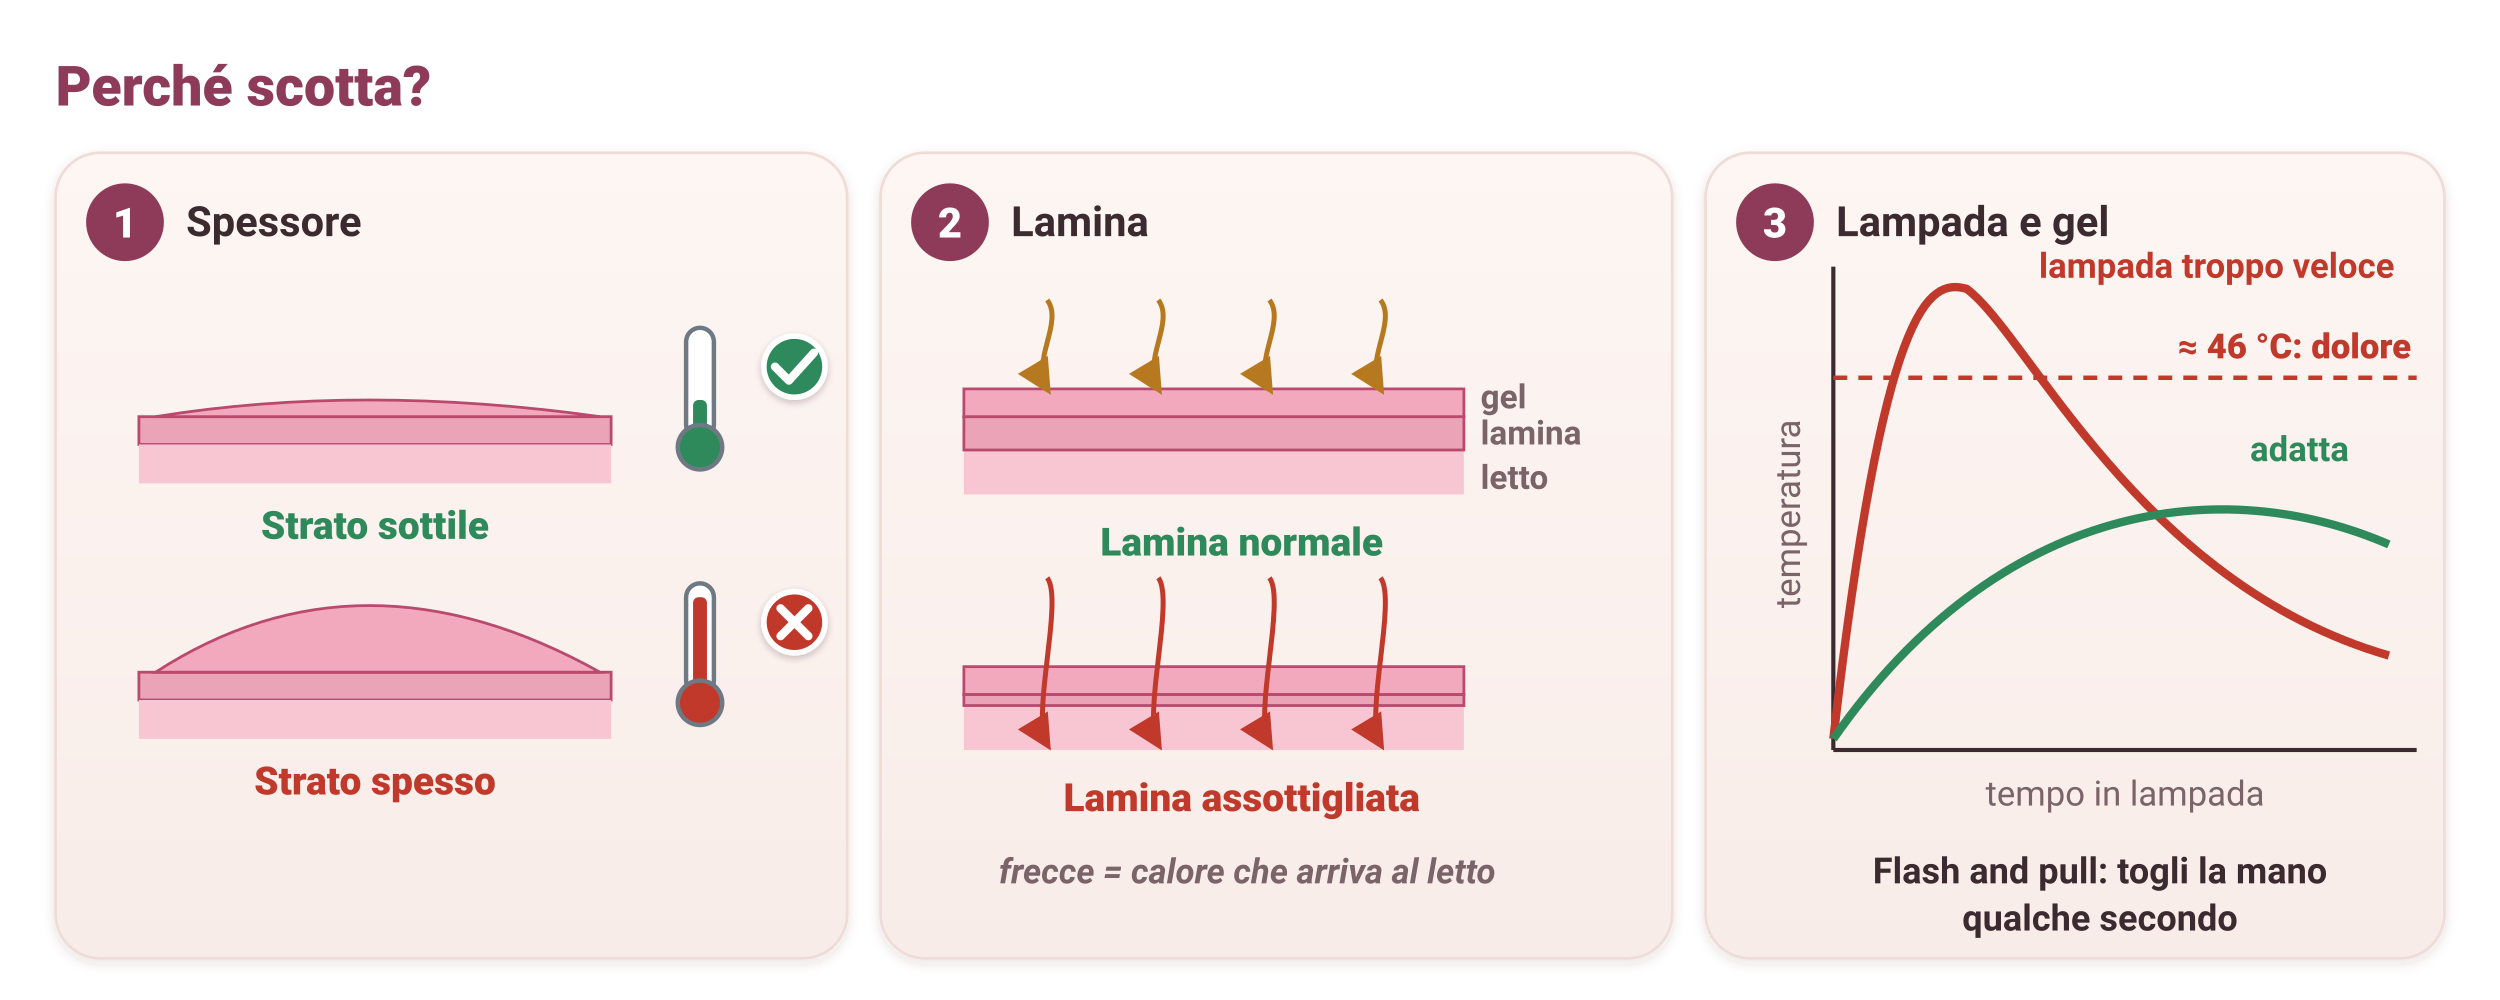
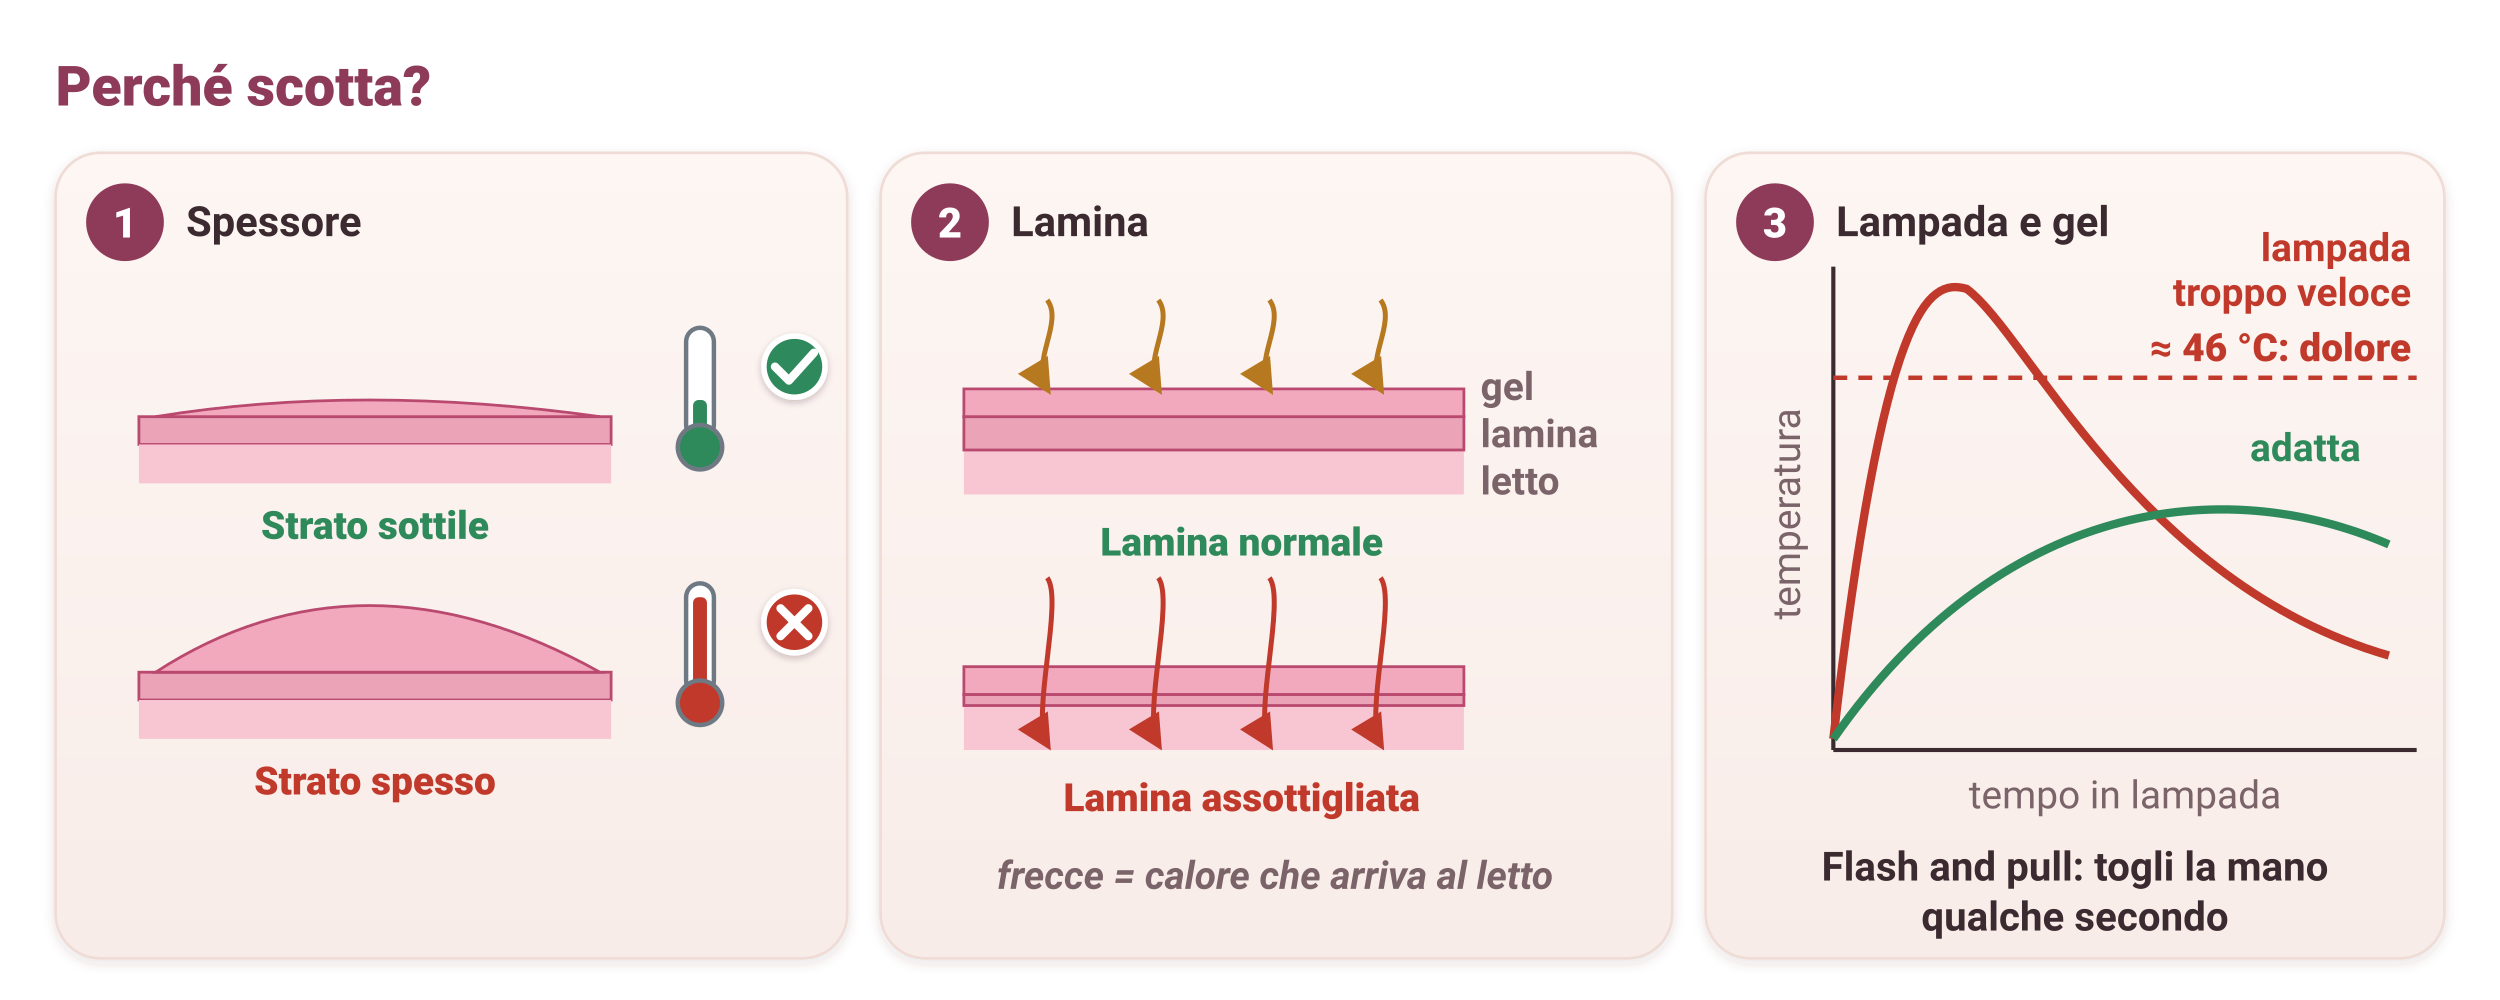
<svg xmlns="http://www.w3.org/2000/svg" viewBox="0 0 900 360" width="900" height="360" font-family="system-ui, -apple-system, 'Segoe UI', Roboto, Arial, sans-serif" role="img">
  <rect width="100%" height="100%" fill="#ffffff" />
  <defs>
    <linearGradient id="nxPanel" x1="0" y1="0" x2="0" y2="1">
      <stop offset="0" stop-color="#fdf6f3" />
      <stop offset="1" stop-color="#f8ece8" />
    </linearGradient>
    <filter id="nxSh" x="-5%" y="-5%" width="110%" height="115%">
      <feDropShadow dx="0" dy="1.5" stdDeviation="2.2" flood-color="#5a2a3a" flood-opacity=".13" />
    </filter>
    <filter id="nxShS" x="-20%" y="-20%" width="140%" height="150%">
      <feDropShadow dx="0" dy="1" stdDeviation="1.2" flood-color="#3b2a30" flood-opacity=".25" />
    </filter>
  </defs>
  <defs>
    <marker id="ar" viewBox="0 0 10 10" refX="8" refY="5" markerWidth="7" markerHeight="7" orient="auto-start-reverse">
      <path d="M0,0 L10,5 L0,10 z" fill="#8e3b5a" />
    </marker>
    <marker id="arw" viewBox="0 0 10 10" refX="8" refY="5" markerWidth="7" markerHeight="7" orient="auto-start-reverse">
      <path d="M0,0 L10,5 L0,10 z" fill="#7a6369" />
    </marker>
    <marker id="ag" viewBox="0 0 10 10" refX="8" refY="5" markerWidth="7" markerHeight="7" orient="auto-start-reverse">
      <path d="M0,0 L10,5 L0,10 z" fill="#555555" />
    </marker>
    <marker id="are" viewBox="0 0 10 10" refX="8" refY="5" markerWidth="7" markerHeight="7" orient="auto-start-reverse">
      <path d="M0,0 L10,5 L0,10 z" fill="#c0392b" />
    </marker>
    <marker id="aro" viewBox="0 0 10 10" refX="8" refY="5" markerWidth="7" markerHeight="7" orient="auto-start-reverse">
      <path d="M0,0 L10,5 L0,10 z" fill="#2f8a5b" />
    </marker>
    <marker id="arwn" viewBox="0 0 10 10" refX="8" refY="5" markerWidth="7" markerHeight="7" orient="auto-start-reverse">
      <path d="M0,0 L10,5 L0,10 z" fill="#b7791f" />
    </marker>
    <marker id="arv" viewBox="0 0 10 10" refX="8" refY="5" markerWidth="7" markerHeight="7" orient="auto-start-reverse">
      <path d="M0,0 L10,5 L0,10 z" fill="#9a6be0" />
    </marker>
    <filter id="cSh" x="-10%" y="-10%" width="120%" height="130%">
      <feDropShadow dx="0" dy="2" stdDeviation="2.5" flood-color="#5a2a3a" flood-opacity=".12" />
    </filter>
  </defs>
  <text x="20.0" y="38.0" font-size="20" text-anchor="start" font-weight="800" fill="#8e3b5a">Perché scotta?</text>
  <defs>
    <clipPath id="k115">
      <rect x="20" y="55" width="285" height="290" rx="16" />
    </clipPath>
  </defs>
  <rect x="20" y="55" width="285" height="290" rx="16" fill="url(#nxPanel)" stroke="#efdcd6" stroke-width="1" filter="url(#nxSh)" />
  <g clip-path="url(#k115)">
    <rect x="50" y="150" width="170" height="10" fill="#eaa3b7" stroke="#b9496f" />
    <rect x="50" y="160" width="170" height="14" fill="#f7c6d2" />
    <path d="M56,150 Q130,138 216,150 L56,150 Z" fill="#f3a9bd" stroke="#b9496f" />
    <g transform="translate(252.0,144.0) scale(1.000)">
      <rect x="-5" y="-26" width="10" height="40" rx="5" fill="#fff" stroke="#6f7983" stroke-width="1.6" />
      <rect x="-2.5" y="0.0" width="5" height="12.0" rx="2" fill="#2f8a5b" />
      <circle cx="0" cy="17" r="8" fill="#2f8a5b" stroke="#6f7983" stroke-width="1.6" />
    </g>
    <circle cx="286.0" cy="132.0" r="11" fill="#2f8a5b" stroke="#fff" stroke-width="2" filter="url(#nxShS)" />
    <path d="M279.0,132.0 l5,5 l9,-10" stroke="#fff" stroke-width="3" fill="none" stroke-linecap="round" stroke-linejoin="round" />
    <text x="135.0" y="194.0" font-size="14" text-anchor="middle" font-weight="800" fill="#2f8a5b">Strato sottile</text>
    <rect x="50" y="242" width="170" height="10" fill="#eaa3b7" stroke="#b9496f" />
    <rect x="50" y="252" width="170" height="14" fill="#f7c6d2" />
    <path d="M56,242 Q130,194 216,242 L56,242 Z" fill="#f3a9bd" stroke="#b9496f" />
    <g transform="translate(252.0,236.0) scale(1.000)">
      <rect x="-5" y="-26" width="10" height="40" rx="5" fill="#fff" stroke="#6f7983" stroke-width="1.6" />
      <rect x="-2.5" y="-21.0" width="5" height="33.0" rx="2" fill="#c0392b" />
      <circle cx="0" cy="17" r="8" fill="#c0392b" stroke="#6f7983" stroke-width="1.6" />
    </g>
    <circle cx="286.0" cy="224.0" r="11" fill="#c0392b" stroke="#fff" stroke-width="2" filter="url(#nxShS)" />
    <path d="M281.0,219.0 l10,10 M291.0,219.0 l-10,10" stroke="#fff" stroke-width="3" stroke-linecap="round" />
    <text x="135.0" y="286.0" font-size="14" text-anchor="middle" font-weight="800" fill="#c0392b">Strato spesso</text>
  </g>
  <circle cx="45.0" cy="80.0" r="14" fill="#8e3b5a" />
  <text x="45.0" y="85.5" font-size="15" text-anchor="middle" font-weight="800" fill="#fff">1</text>
  <text x="67.0" y="85.0" font-size="15" text-anchor="start" font-weight="700" fill="#3b2a30">Spessore</text>
  <defs>
    <clipPath id="k116">
      <rect x="317" y="55" width="285" height="290" rx="16" />
    </clipPath>
  </defs>
  <rect x="317" y="55" width="285" height="290" rx="16" fill="url(#nxPanel)" stroke="#efdcd6" stroke-width="1" filter="url(#nxSh)" />
  <g clip-path="url(#k116)">
    <rect x="347" y="162" width="180" height="16" fill="#f7c6d2" />
    <rect x="347" y="150" width="180" height="12" fill="#eaa3b7" stroke="#b9496f" />
    <rect x="347" y="140" width="180" height="10" fill="#f3a9bd" stroke="#b9496f" />
-     <text x="533.0" y="147.0" font-size="12" text-anchor="start" font-weight="600" fill="#7a6369">gel</text>
-     <text x="533.0" y="160.0" font-size="12" text-anchor="start" font-weight="600" fill="#7a6369">lamina</text>
-     <text x="533.0" y="176.0" font-size="12" text-anchor="start" font-weight="600" fill="#7a6369">letto</text>
+     <text x="533.0" y="144.0" font-size="14" text-anchor="start" font-weight="600" fill="#7a6369">gel</text>
+     <text x="533.0" y="161.0" font-size="14" text-anchor="start" font-weight="600" fill="#7a6369">lamina</text>
+     <text x="533.0" y="178.0" font-size="14" text-anchor="start" font-weight="600" fill="#7a6369">letto</text>
    <path d="M377,108 C383,116 371,130 377,140" fill="none" stroke="#b7791f" stroke-width="1.8" marker-end="url(#arwn)" />
    <path d="M417,108 C423,116 411,130 417,140" fill="none" stroke="#b7791f" stroke-width="1.8" marker-end="url(#arwn)" />
    <path d="M457,108 C463,116 451,130 457,140" fill="none" stroke="#b7791f" stroke-width="1.8" marker-end="url(#arwn)" />
    <path d="M497,108 C503,116 491,130 497,140" fill="none" stroke="#b7791f" stroke-width="1.8" marker-end="url(#arwn)" />
    <text x="447.0" y="200.0" font-size="14" text-anchor="middle" font-weight="800" fill="#2f8a5b">Lamina normale</text>
    <rect x="347" y="254" width="180" height="16" fill="#f7c6d2" />
    <rect x="347" y="250" width="180" height="4" fill="#eaa3b7" stroke="#b9496f" />
    <rect x="347" y="240" width="180" height="10" fill="#f3a9bd" stroke="#b9496f" />
    <path d="M377,208 C383,216 371,258 377,268" fill="none" stroke="#c0392b" stroke-width="1.8" marker-end="url(#are)" />
    <path d="M417,208 C423,216 411,258 417,268" fill="none" stroke="#c0392b" stroke-width="1.8" marker-end="url(#are)" />
    <path d="M457,208 C463,216 451,258 457,268" fill="none" stroke="#c0392b" stroke-width="1.8" marker-end="url(#are)" />
    <path d="M497,208 C503,216 491,258 497,268" fill="none" stroke="#c0392b" stroke-width="1.8" marker-end="url(#are)" />
    <text x="447.0" y="292.0" font-size="14" text-anchor="middle" font-weight="800" fill="#c0392b">Lamina assottigliata</text>
-     <text x="449.0" y="318.0" font-size="12.5" text-anchor="middle" font-weight="600" fill="#7a6369" font-style="italic">frecce = calore che arriva al letto</text>
+     <text x="459.0" y="320.0" font-size="14" text-anchor="middle" font-weight="600" fill="#7a6369" font-style="italic">frecce = calore che arriva al letto</text>
  </g>
  <circle cx="342.0" cy="80.0" r="14" fill="#8e3b5a" />
  <text x="342.0" y="85.5" font-size="15" text-anchor="middle" font-weight="800" fill="#fff">2</text>
  <text x="364.0" y="85.0" font-size="15" text-anchor="start" font-weight="700" fill="#3b2a30">Lamina</text>
  <defs>
    <clipPath id="k117">
      <rect x="614" y="55" width="266" height="290" rx="16" />
    </clipPath>
  </defs>
  <rect x="614" y="55" width="266" height="290" rx="16" fill="url(#nxPanel)" stroke="#efdcd6" stroke-width="1" filter="url(#nxSh)" />
  <g clip-path="url(#k117)">
    <line x1="660" y1="270" x2="870" y2="270" stroke="#3b2a30" stroke-width="1.5" />
    <line x1="660" y1="270" x2="660" y2="96" stroke="#3b2a30" stroke-width="1.5" />
-     <text x="765.0" y="290.0" font-size="12.5" text-anchor="middle" font-weight="400" fill="#7a6369">tempo in lampada</text>
-     <text x="648" y="185" font-size="12.5" fill="#7a6369" transform="rotate(-90 648 185)" text-anchor="middle">temperatura</text>
+     <text x="765.0" y="291.0" font-size="14" text-anchor="middle" font-weight="400" fill="#7a6369">tempo in lampada</text>
+     <text x="648" y="185" font-size="14" fill="#7a6369" transform="rotate(-90 648 185)" text-anchor="middle">temperatura</text>
    <line x1="660.0" y1="136.0" x2="870.0" y2="136.0" stroke="#c0392b" stroke-width="1.6" stroke-dasharray="5 4" />
-     <text x="868.0" y="129.0" font-size="12.5" text-anchor="end" font-weight="800" fill="#c0392b">≈ 46 °C: dolore</text>
+     <text x="868.0" y="130.0" font-size="14" text-anchor="end" font-weight="800" fill="#c0392b">≈ 46 °C: dolore</text>
    <path d="M660,266 C678,110 694,100 708,104 C730,120 770,210 860,236" fill="none" stroke="#c0392b" stroke-width="3" />
    <path d="M660,266 C720,180 800,170 860,196" fill="none" stroke="#2f8a5b" stroke-width="3" />
-     <text x="734.0" y="100.0" font-size="12.5" text-anchor="start" font-weight="700" fill="#c0392b">lampada troppo veloce</text>
-     <text x="810.0" y="166.0" font-size="12.5" text-anchor="start" font-weight="700" fill="#2f8a5b">adatta</text>
-     <text x="756.0" y="318.0" font-size="13" text-anchor="middle" font-weight="700" fill="#3b2a30">Flash and pull: togli la mano</text>
-     <text x="756.0" y="335.0" font-size="13" text-anchor="middle" font-weight="700" fill="#3b2a30">qualche secondo</text>
+     <text x="868.0" y="94.0" font-size="14" text-anchor="end" font-weight="700" fill="#c0392b">lampada</text>
+     <text x="868.0" y="110.1" font-size="14" text-anchor="end" font-weight="700" fill="#c0392b">troppo veloce</text>
+     <text x="810.0" y="166.0" font-size="14" text-anchor="start" font-weight="700" fill="#2f8a5b">adatta</text>
+     <text x="747.0" y="317.0" font-size="14.5" text-anchor="middle" font-weight="700" fill="#3b2a30">Flash and pull: togli la mano</text>
+     <text x="747.0" y="335.0" font-size="14.5" text-anchor="middle" font-weight="700" fill="#3b2a30">qualche secondo</text>
  </g>
  <circle cx="639.0" cy="80.0" r="14" fill="#8e3b5a" />
  <text x="639.0" y="85.5" font-size="15" text-anchor="middle" font-weight="800" fill="#fff">3</text>
  <text x="661.0" y="85.0" font-size="15" text-anchor="start" font-weight="700" fill="#3b2a30">Lampada e gel</text>
</svg>
